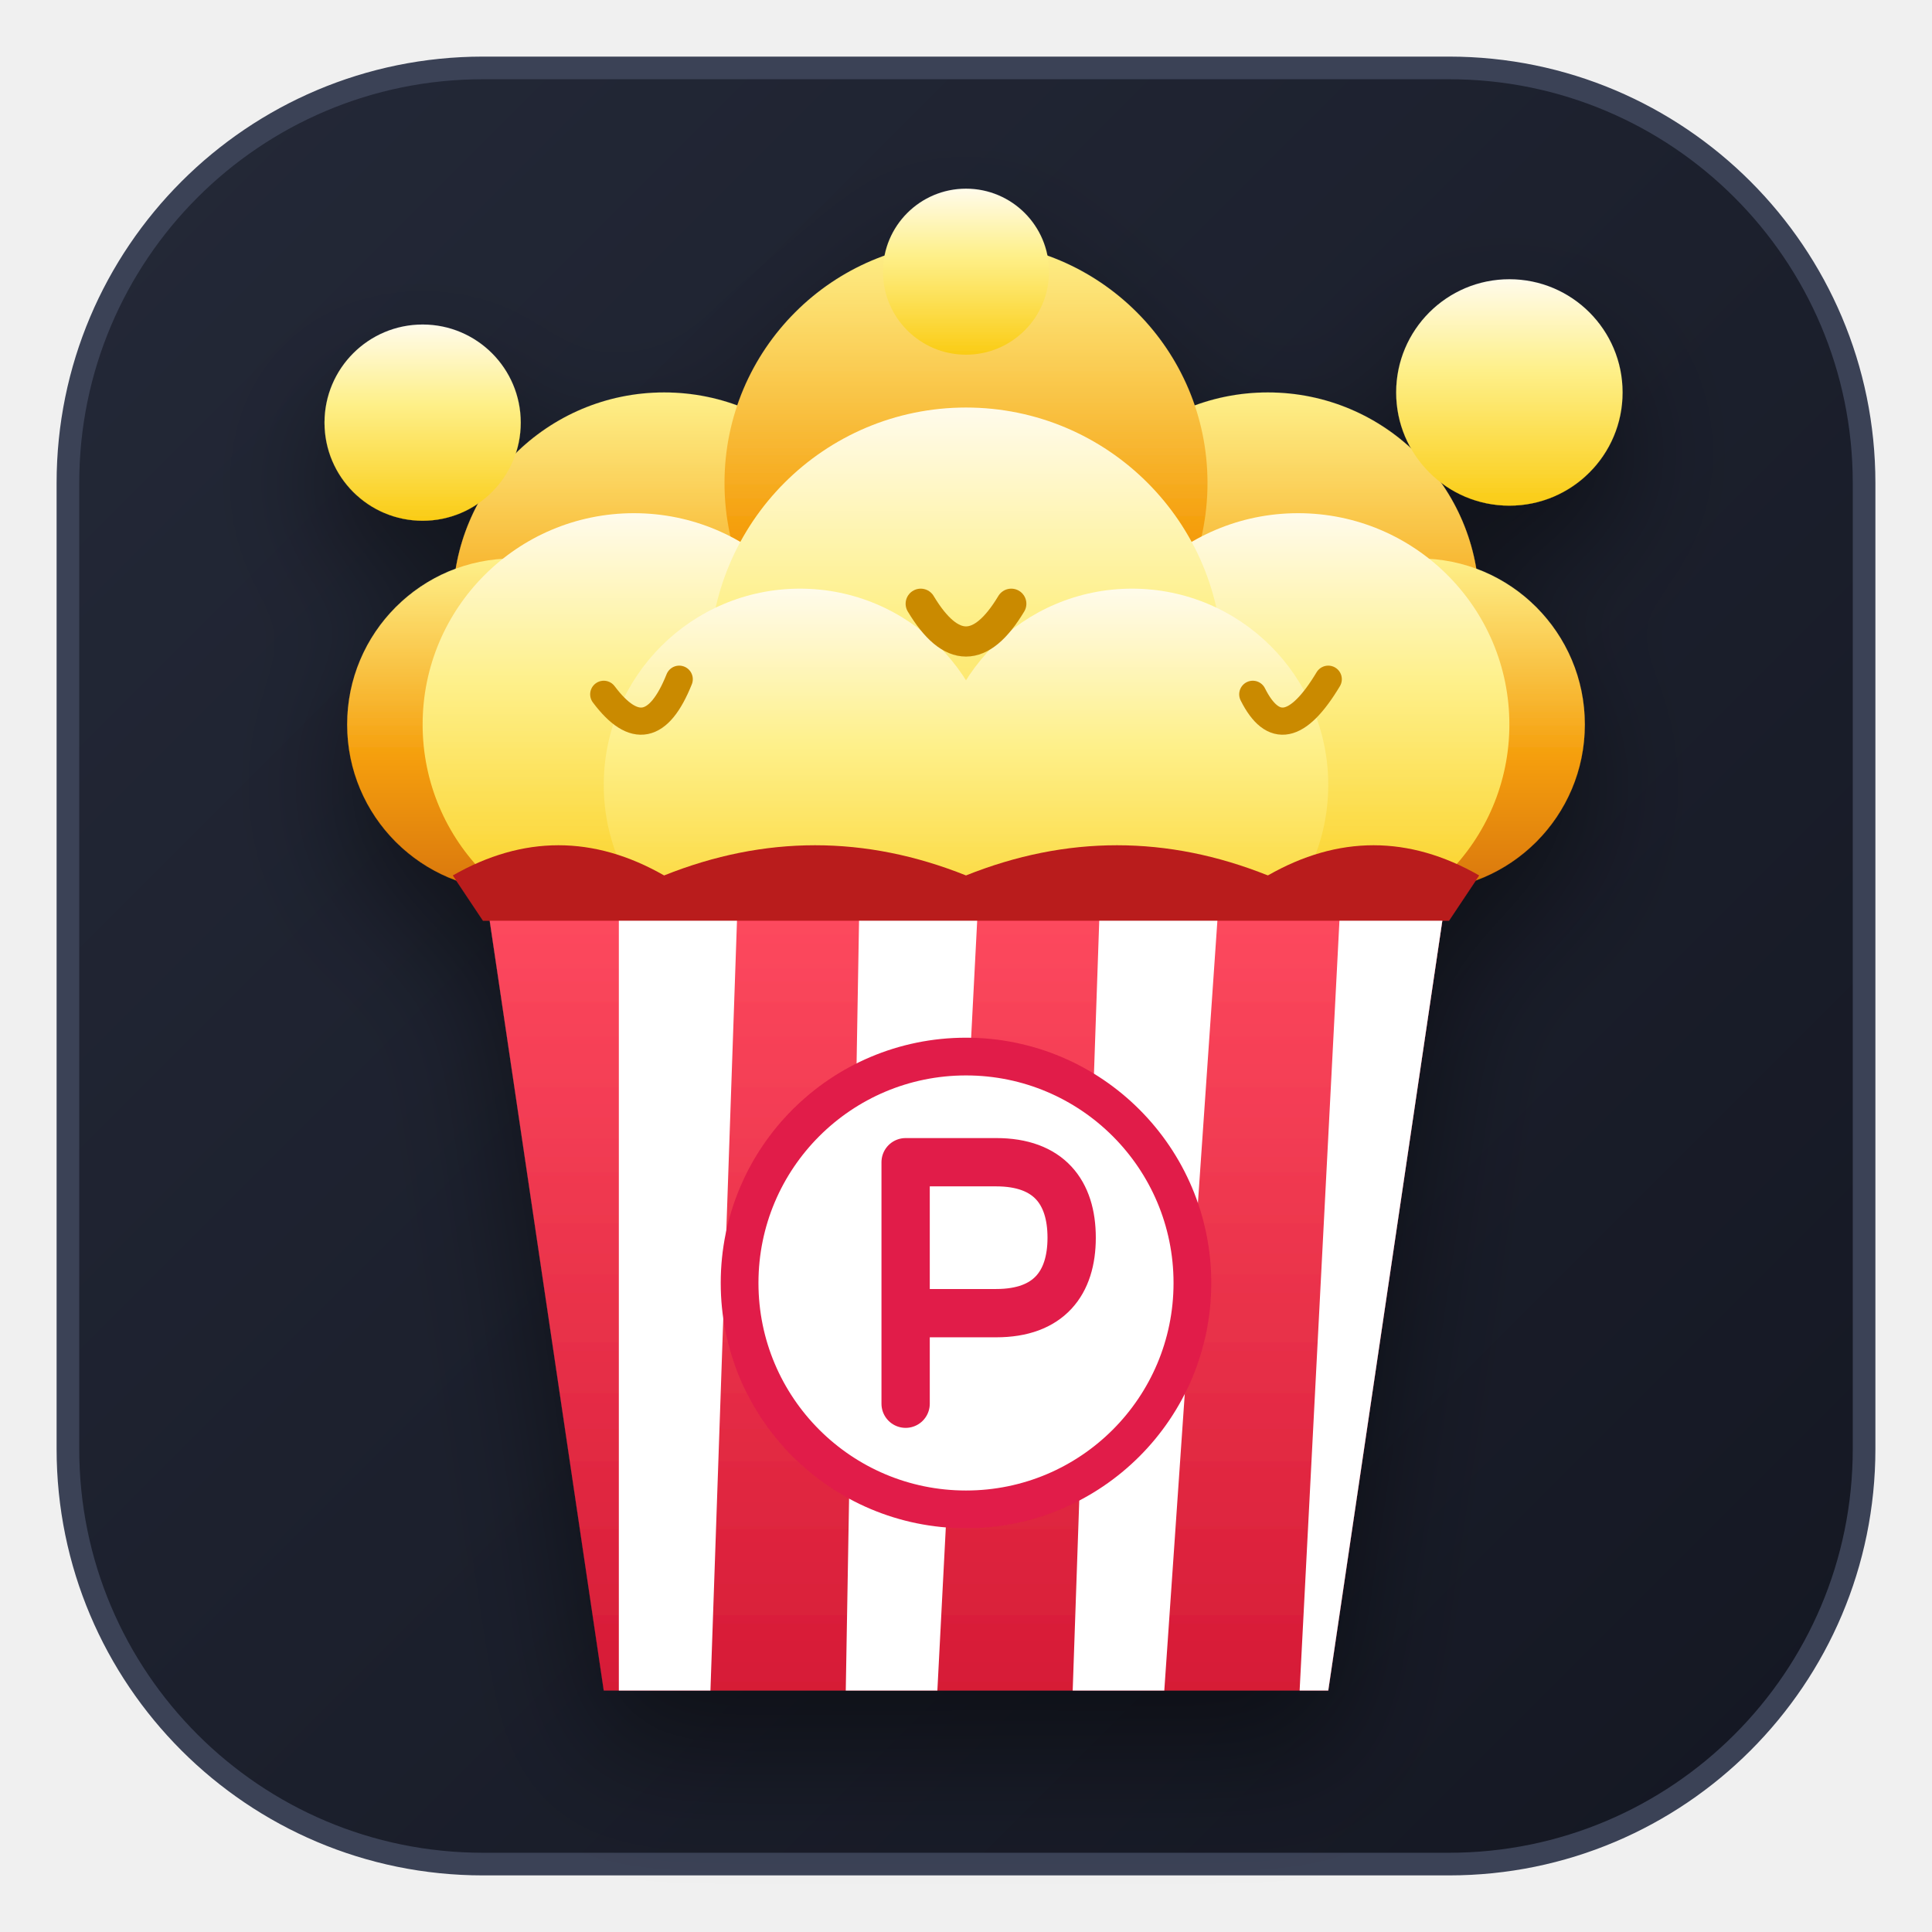
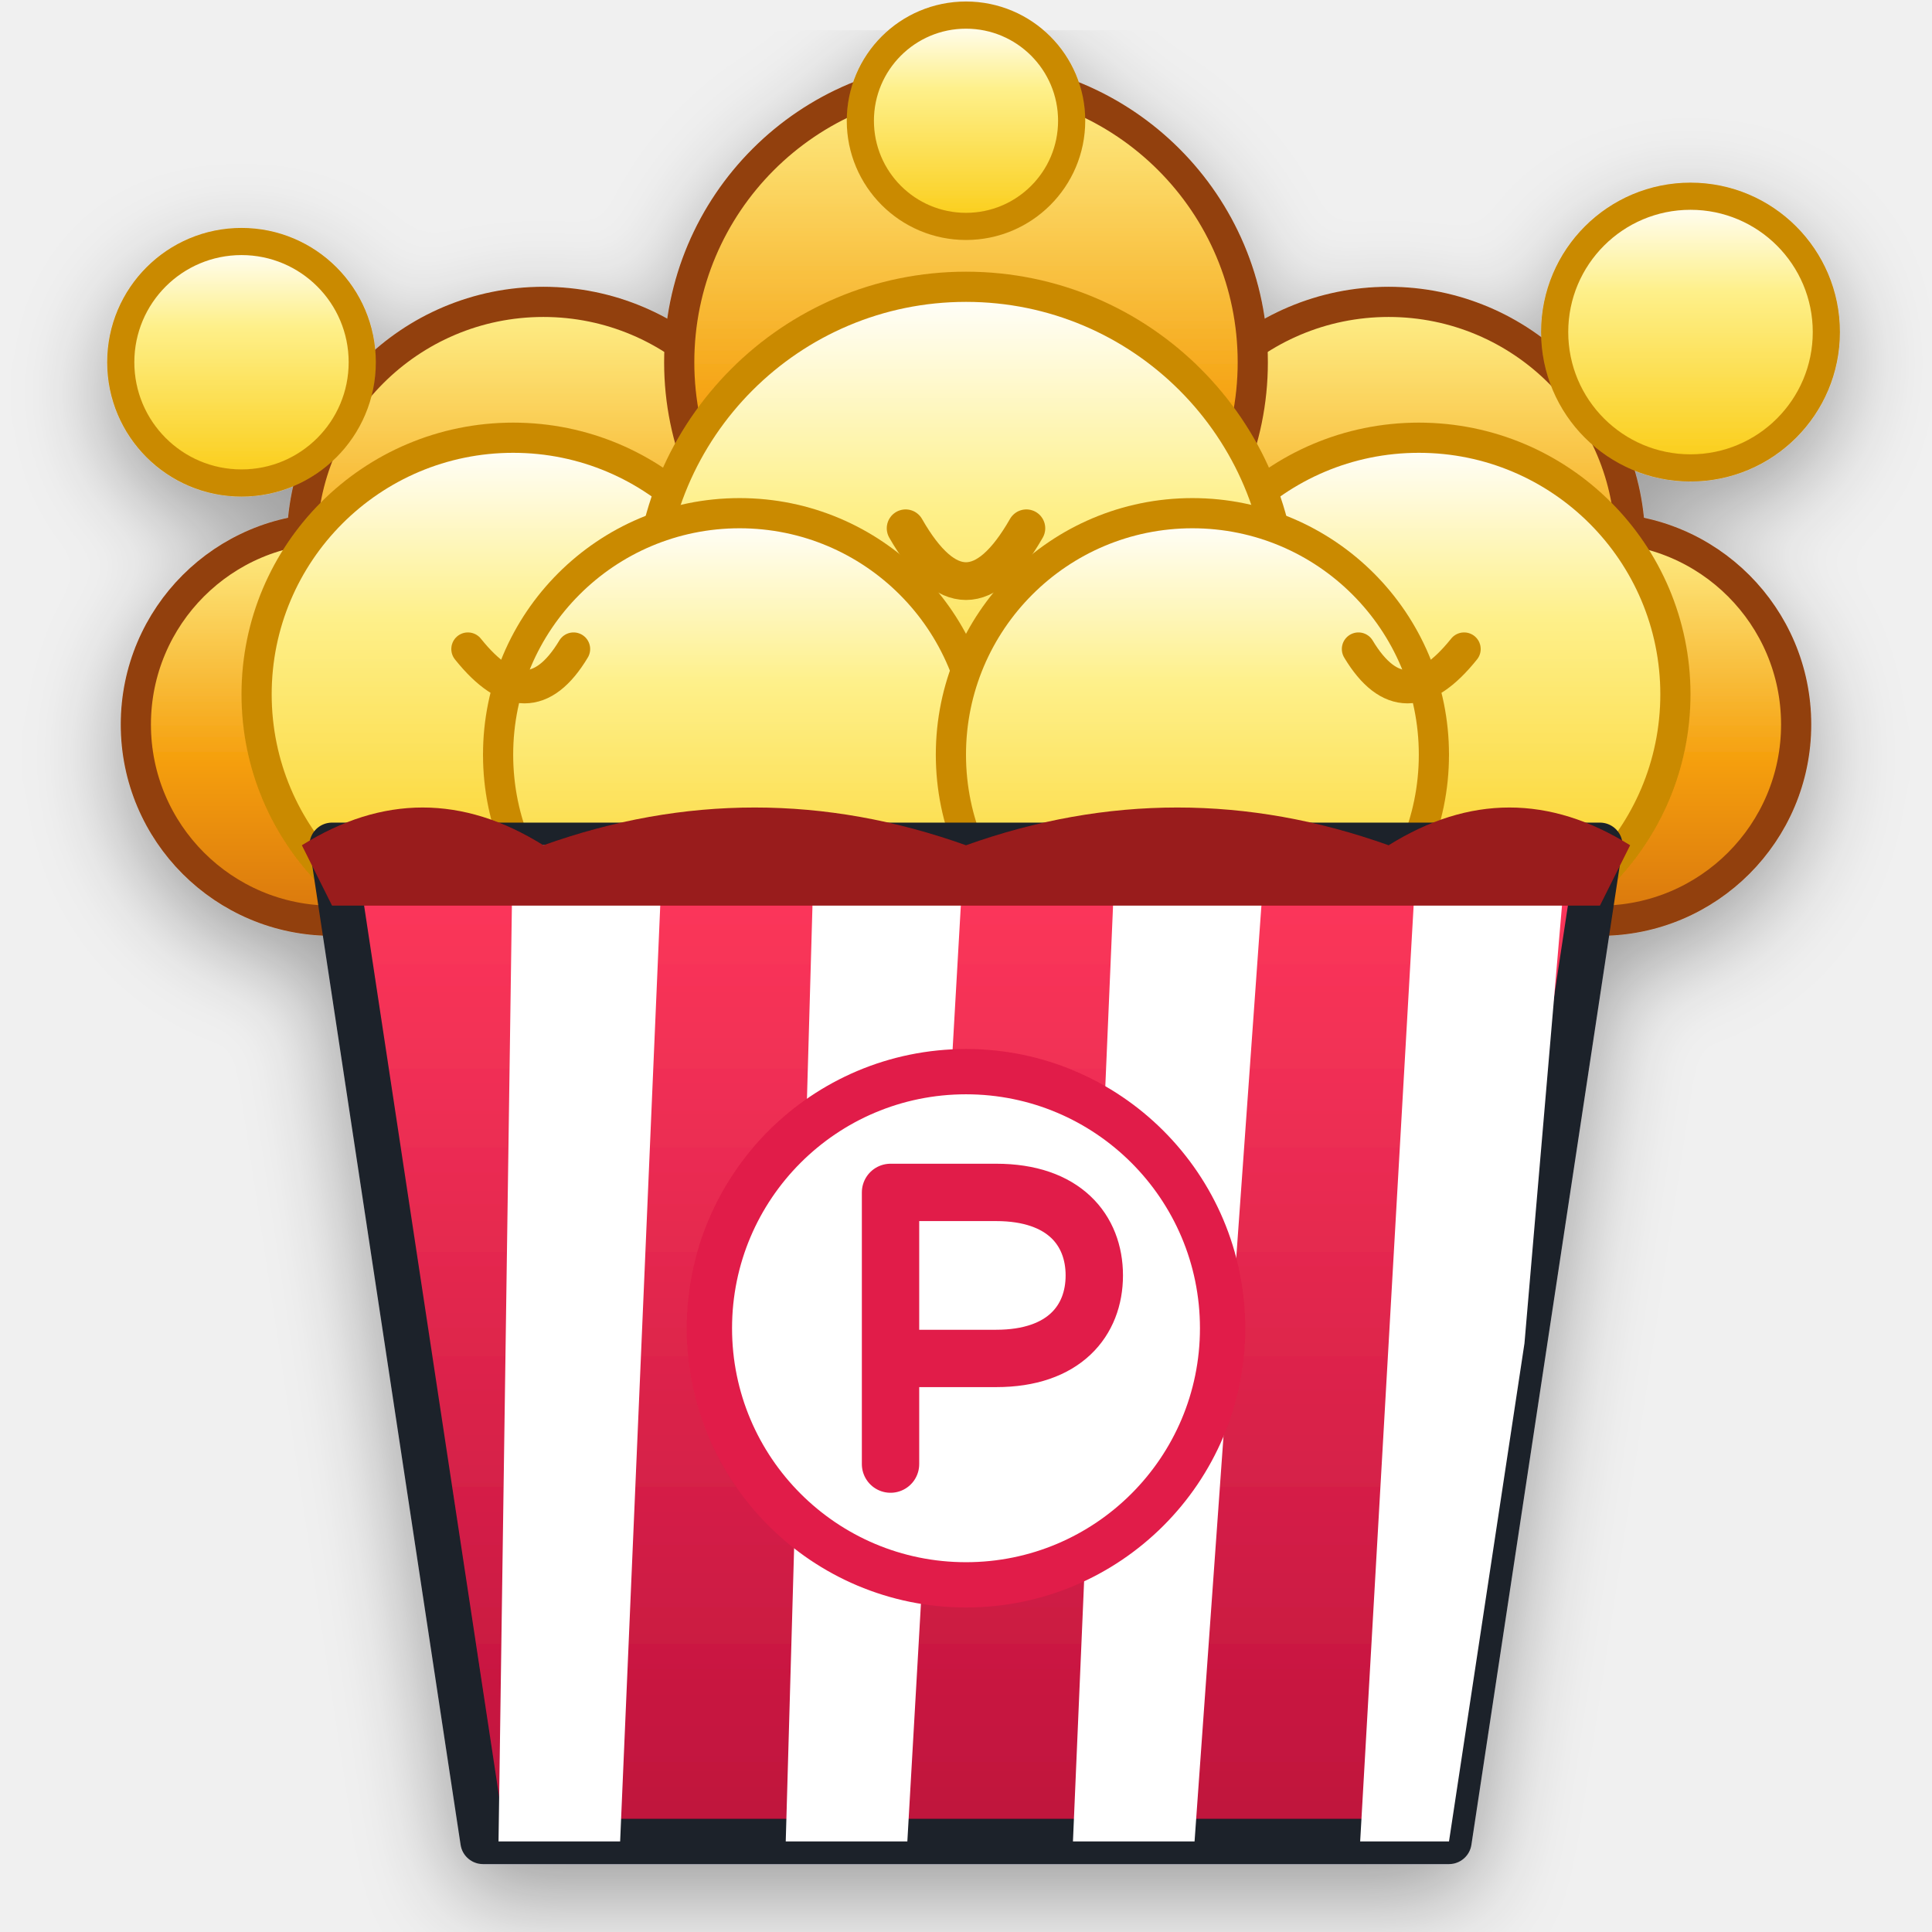
<svg xmlns="http://www.w3.org/2000/svg" viewBox="0 0 128 128" width="128" height="128">
  <defs>
-     <linearGradient id="bgGrad" x1="0%" y1="0%" x2="100%" y2="100%">
-       <stop offset="0%" stop-color="#242938" />
-       <stop offset="100%" stop-color="#141722" />
-     </linearGradient>
    <linearGradient id="boxGrad" x1="0%" y1="0%" x2="0%" y2="100%">
-       <stop offset="0%" stop-color="#ff4b60" />
-       <stop offset="100%" stop-color="#d61b36" />
+       <stop offset="0%" stop-color="#ff385c" />
+       <stop offset="100%" stop-color="#be123c" />
    </linearGradient>
    <linearGradient id="cornLight" x1="0%" y1="0%" x2="0%" y2="100%">
-       <stop offset="0%" stop-color="#fffbeb" />
-       <stop offset="40%" stop-color="#fef08a" />
+       <stop offset="0%" stop-color="#ffffff" />
+       <stop offset="35%" stop-color="#fef08a" />
      <stop offset="100%" stop-color="#facc15" />
    </linearGradient>
    <linearGradient id="cornGold" x1="0%" y1="0%" x2="0%" y2="100%">
      <stop offset="0%" stop-color="#fef08a" />
      <stop offset="60%" stop-color="#f59e0b" />
      <stop offset="100%" stop-color="#d97706" />
    </linearGradient>
-     <filter id="shadow" x="-10%" y="-10%" width="130%" height="130%">
-       <feDropShadow dx="0" dy="4" stdDeviation="4" flood-color="#000" flood-opacity="0.45" />
+     <filter id="shadow" x="-20%" y="-20%" width="140%" height="140%">
+       <feDropShadow dx="0" dy="2" stdDeviation="3" flood-color="#000000" flood-opacity="0.35" />
    </filter>
  </defs>
-   <rect x="4" y="4" width="120" height="120" rx="28" fill="url(#bgGrad)" />
-   <rect x="4.5" y="4.5" width="119" height="119" rx="27.5" fill="none" stroke="#3b4256" stroke-width="1.5" />
  <g filter="url(#shadow)">
-     <circle cx="44" cy="40" r="14" fill="url(#cornGold)" />
-     <circle cx="84" cy="40" r="14" fill="url(#cornGold)" />
-     <circle cx="64" cy="32" r="16" fill="url(#cornGold)" />
-     <circle cx="34" cy="48" r="11" fill="url(#cornGold)" />
-     <circle cx="94" cy="48" r="11" fill="url(#cornGold)" />
-     <circle cx="28" cy="28" r="6.5" fill="url(#cornLight)" />
-     <circle cx="100" cy="26" r="7.5" fill="url(#cornLight)" />
-     <circle cx="64" cy="18" r="5.5" fill="url(#cornLight)" />
-     <circle cx="42" cy="48" r="14" fill="url(#cornLight)" />
-     <circle cx="86" cy="48" r="14" fill="url(#cornLight)" />
-     <circle cx="64" cy="44" r="17" fill="url(#cornLight)" />
-     <circle cx="53" cy="52" r="13" fill="url(#cornLight)" />
-     <circle cx="75" cy="52" r="13" fill="url(#cornLight)" />
-     <path d="M 61 40 Q 64 45 67 40" stroke="#ca8a04" stroke-width="2" fill="none" stroke-linecap="round" />
-     <path d="M 40 46 Q 43 50 45 45" stroke="#ca8a04" stroke-width="1.8" fill="none" stroke-linecap="round" />
-     <path d="M 83 46 Q 85 50 88 45" stroke="#ca8a04" stroke-width="1.8" fill="none" stroke-linecap="round" />
+     <circle cx="36" cy="36" r="16" fill="url(#cornGold)" stroke="#92400e" stroke-width="2" />
+     <circle cx="92" cy="36" r="16" fill="url(#cornGold)" stroke="#92400e" stroke-width="2" />
+     <circle cx="64" cy="24" r="19" fill="url(#cornGold)" stroke="#92400e" stroke-width="2" />
+     <circle cx="22" cy="48" r="13" fill="url(#cornGold)" stroke="#92400e" stroke-width="2" />
+     <circle cx="106" cy="48" r="13" fill="url(#cornGold)" stroke="#92400e" stroke-width="2" />
+     <circle cx="16" cy="24" r="8" fill="url(#cornLight)" stroke="#ca8a04" stroke-width="1.8" />
+     <circle cx="112" cy="22" r="9" fill="url(#cornLight)" stroke="#ca8a04" stroke-width="1.8" />
+     <circle cx="64" cy="8" r="7" fill="url(#cornLight)" stroke="#ca8a04" stroke-width="1.8" />
+     <circle cx="34" cy="46" r="17" fill="url(#cornLight)" stroke="#ca8a04" stroke-width="2" />
+     <circle cx="94" cy="46" r="17" fill="url(#cornLight)" stroke="#ca8a04" stroke-width="2" />
+     <circle cx="64" cy="40" r="21" fill="url(#cornLight)" stroke="#ca8a04" stroke-width="2" />
+     <circle cx="49" cy="50" r="16" fill="url(#cornLight)" stroke="#ca8a04" stroke-width="2" />
+     <circle cx="79" cy="50" r="16" fill="url(#cornLight)" stroke="#ca8a04" stroke-width="2" />
+     <path d="M 60 35 Q 64 42 68 35" stroke="#ca8a04" stroke-width="2.5" fill="none" stroke-linecap="round" />
+     <path d="M 31 43 Q 35 48 38 43" stroke="#ca8a04" stroke-width="2.2" fill="none" stroke-linecap="round" />
+     <path d="M 90 43 Q 93 48 97 43" stroke="#ca8a04" stroke-width="2.2" fill="none" stroke-linecap="round" />
    <g>
      <clipPath id="bucketClip">
-         <path d="M 32 58 L 96 58 L 88 112 L 40 112 Z" />
+         <path d="M 22 56 L 106 56 L 96 122 L 32 122 Z" />
      </clipPath>
-       <path d="M 32 58 L 96 58 L 88 112 L 40 112 Z" fill="url(#boxGrad)" />
+       <path d="M 22 56 L 106 56 L 96 122 L 32 122 Z" fill="url(#boxGrad)" stroke="#1e2029" stroke-width="3" stroke-linejoin="round" />
      <g clip-path="url(#bucketClip)">
-         <polygon points="41,56 49,56 47,114 41,114" fill="#ffffff" />
-         <polygon points="57,56 65,56 62,114 56,114" fill="#ffffff" />
-         <polygon points="73,56 81,56 77,114 71,114" fill="#ffffff" />
-         <polygon points="89,56 97,56 92,114 86,114" fill="#ffffff" />
+         <polygon points="34,54 44,54 41,124 33,124" fill="#ffffff" />
+         <polygon points="54,54 64,54 60,124 52,124" fill="#ffffff" />
+         <polygon points="74,54 84,54 79,124 71,124" fill="#ffffff" />
+         <polygon points="94,54 104,54 98,124 90,124" fill="#ffffff" />
      </g>
-       <path d="M 30 58 Q 37 54 44 58 Q 54 54 64 58 Q 74 54 84 58 Q 91 54 98 58 L 96 61 L 32 61 Z" fill="#b91c1c" />
-       <circle cx="64" cy="85" r="15" fill="#ffffff" stroke="#e11d48" stroke-width="2.5" />
-       <path d="M 60 77 L 60 93 M 60 77 L 66 77 C 69.5 77 71 79 71 82 C 71 85 69.5 87 66 87 L 60 87" stroke="#e11d48" stroke-width="3.2" stroke-linecap="round" stroke-linejoin="round" fill="none" />
+       <path d="M 20 56 Q 28 51 36 56 Q 50 51 64 56 Q 78 51 92 56 Q 100 51 108 56 L 106 60 L 22 60 Z" fill="#991b1b" />
+       <circle cx="64" cy="88" r="17" fill="#ffffff" stroke="#e11d48" stroke-width="3" />
+       <path d="M 59 79 L 59 97 M 59 79 L 66 79 C 70.5 79 72.5 81.5 72.5 84.5 C 72.5 87.5 70.5 90 66 90 L 59 90" stroke="#e11d48" stroke-width="3.8" stroke-linecap="round" stroke-linejoin="round" fill="none" />
    </g>
  </g>
</svg>
